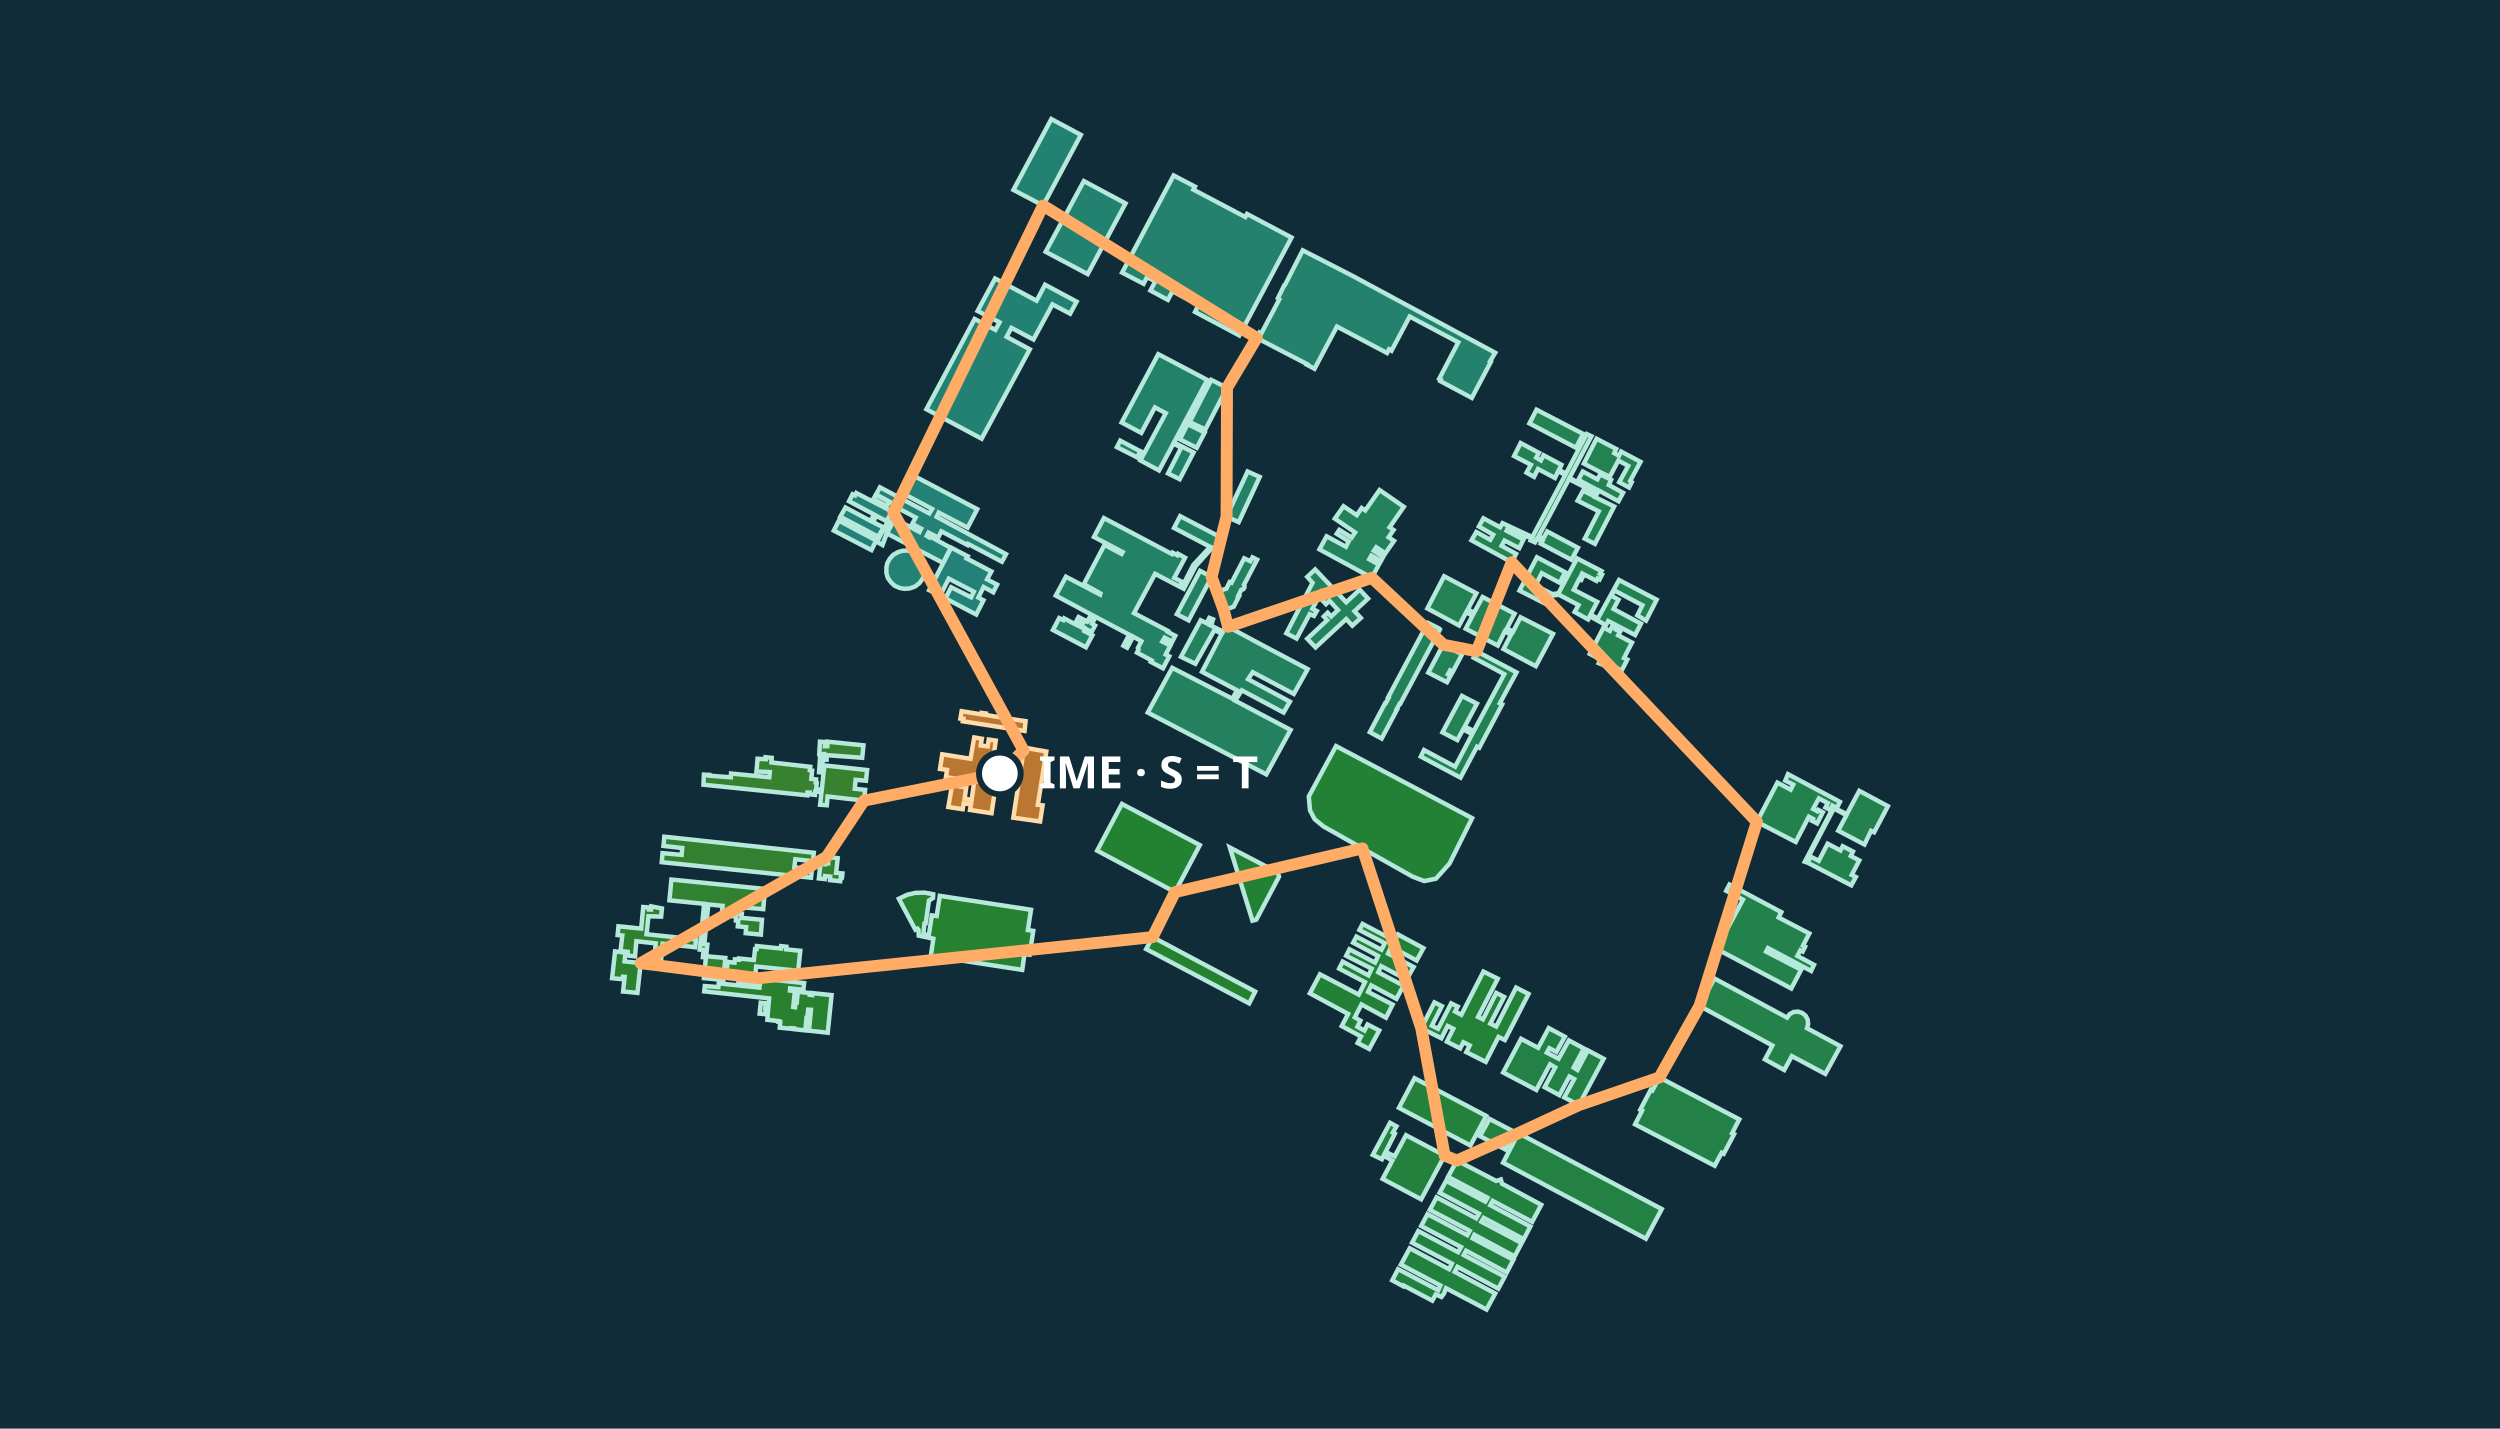
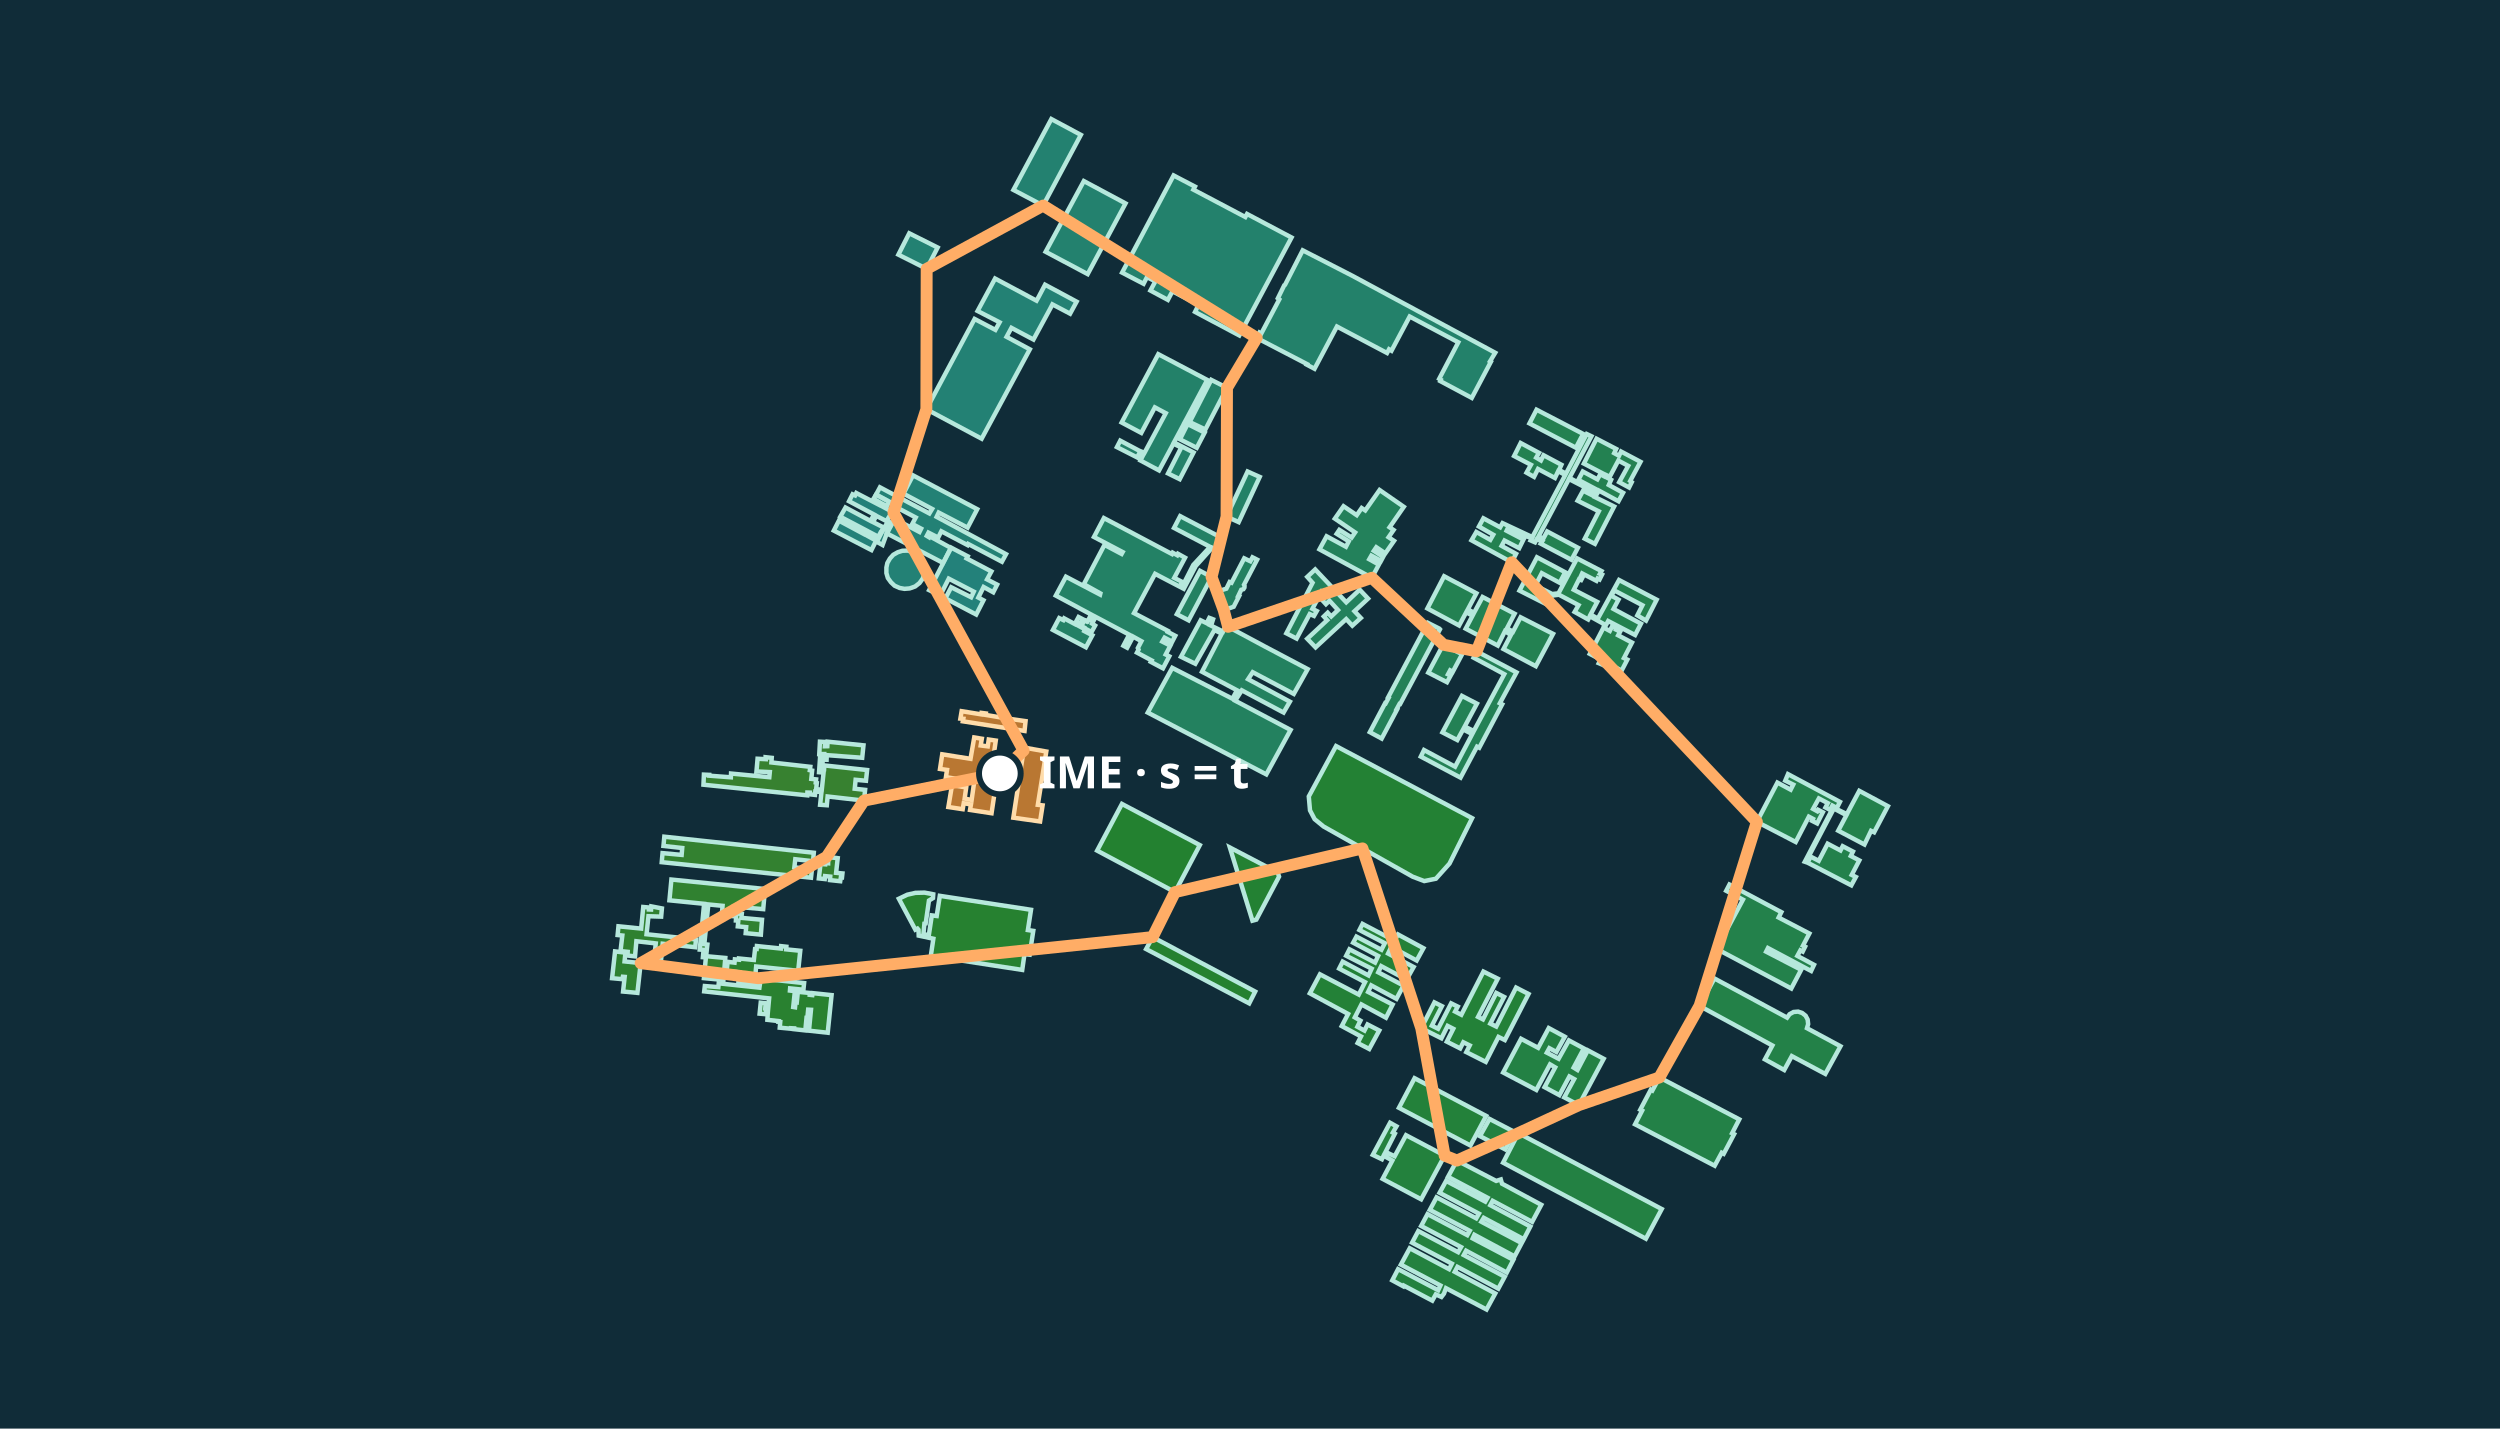
- <svg xmlns="http://www.w3.org/2000/svg" viewBox="0 0 840 480" role="img" aria-label="Rota fechada por 50 edifícios da USP com partida perto da entrada do IME">
+ <svg xmlns="http://www.w3.org/2000/svg" viewBox="0 0 840 480" role="img" aria-label="Rota fechada por 51 regiões da USP com partida perto da entrada do IME">
  <rect width="840" height="480" fill="#102c38" />
  <polygon points="316.59,253.45 315.84,258.36 318.20,258.69 317.83,261.11 327.33,262.69 326.47,268.79 324.12,268.33 324.65,264.57 319.87,263.85 318.65,271.16 323.47,271.89 323.81,269.88 326.24,270.30 325.93,272.14 333.16,273.25 335.32,258.80 333.21,258.44 334.58,248.83 332.22,248.48 331.88,250.78 329.51,250.48 329.89,248.21 327.34,247.79 326.09,254.96" fill="#b97732" stroke="#ffdcaa" stroke-width="1.5" />
  <polygon points="340.48,274.75 349.47,276.02 350.31,270.61 348.71,270.42 351.56,252.51 344.08,251.19" fill="#b97732" stroke="#ffdcaa" stroke-width="1.5" />
  <polygon points="344.25,245.60 344.59,242.30 338.25,241.39 338.27,240.98 336.70,240.74 336.65,241.13 331.17,240.21 331.24,239.72 329.80,239.53 329.73,240.03 323.11,238.96 322.69,241.44 323.67,241.51 323.51,242.36" fill="#b97732" stroke="#ffdcaa" stroke-width="1.5" />
  <polygon points="315.78,301.00 314.73,307.78 313.09,307.57 312.09,314.22 310.27,313.86 310.60,310.35 311.02,310.29 312.13,302.58 313.49,301.76 313.57,300.48 310.66,299.92 307.58,300.00 304.85,300.62 302.02,301.98 307.56,312.37 308.27,312.01 308.62,312.42 308.68,314.37 313.61,315.42 312.75,321.17 343.47,325.89 344.22,320.60 345.96,320.78 347.18,312.77 345.37,312.50 346.42,305.69" fill="hsl(118 58% 42% / .68)" stroke="#b6e8dc" stroke-width="1.5" />
-   <polygon points="376.97,270.12 368.64,285.81 394.80,299.75 403.14,283.96" fill="hsl(121 58% 42% / .68)" stroke="#b6e8dc" stroke-width="1.5" />
+   <polygon points="376.97,270.12 368.64,285.81 394.80,299.75 403.14,283.96" fill="hsl(120 58% 42% / .68)" stroke="#b6e8dc" stroke-width="1.5" />
  <polygon points="413.23,284.76 420.82,309.35 422.13,308.99 429.76,294.55 429.34,293.19" fill="hsl(122 58% 42% / .68)" stroke="#b6e8dc" stroke-width="1.5" />
  <polygon points="387.28,314.86 385.10,318.88 419.73,337.15 421.74,333.18" fill="hsl(119 58% 42% / .68)" stroke="#b6e8dc" stroke-width="1.5" />
  <polygon points="460.06,352.46 463.43,346.25 459.49,344.22 458.45,346.27 456.08,344.99 457.10,342.94 455.22,341.84 457.44,337.50 465.69,341.96 467.93,337.54 459.69,333.29 460.74,331.09 469.19,335.62 471.58,331.15 463.09,326.69 464.09,324.62 472.62,329.15 474.99,324.91 466.39,320.38 467.47,318.13 476.00,322.73 478.27,318.59 469.71,313.97 468.55,316.07 457.81,310.44 456.77,312.49 465.30,316.91 464.16,319.11 455.77,314.70 454.66,316.74 463.05,321.19 462.01,323.42 453.42,318.96 452.32,321.13 460.87,325.47 459.81,327.74 451.15,323.10 449.96,325.45 458.64,330.00 456.55,334.18 443.51,327.37 440.11,333.75 452.96,340.68 450.82,344.76 457.30,348.26 456.17,350.45" fill="hsl(125 58% 42% / .68)" stroke="#b6e8dc" stroke-width="1.5" />
  <polygon points="499.22,356.80 503.49,348.41 505.63,349.46 513.59,333.98 509.41,331.83 502.74,344.92 500.74,343.93 505.38,334.97 502.75,333.63 498.28,342.51 496.63,341.68 503.25,328.84 498.43,326.45 491.01,340.96 488.91,339.88 489.80,338.21 487.59,337.13 483.21,345.66 481.11,344.62 484.48,338.06 481.97,336.80 477.54,345.47 484.32,348.86 486.40,344.70 488.30,345.67 486.13,349.99 490.63,352.27 491.68,350.20 493.83,351.26 492.68,353.51" fill="hsl(126 58% 42% / .68)" stroke="#b6e8dc" stroke-width="1.5" />
-   <polygon points="511.08,349.03 505.06,360.36 516.21,366.23 520.81,357.63 522.54,358.64 518.97,365.28 523.96,367.97 527.31,361.70 528.92,362.57 525.58,368.72 530.49,371.32 538.84,355.75 533.51,352.91 530.04,359.51 528.75,358.71 532.18,352.28 527.15,349.57 523.70,355.74 519.74,353.69 520.57,352.19 522.96,353.47 525.78,348.35 520.38,345.43 516.83,352.07" fill="hsl(135 58% 42% / .68)" stroke="#b6e8dc" stroke-width="1.5" />
+   <polygon points="511.08,349.03 505.06,360.36 516.21,366.23 520.81,357.63 522.54,358.64 518.97,365.28 523.96,367.97 527.31,361.70 528.92,362.57 525.58,368.72 530.49,371.32 538.84,355.75 533.51,352.91 530.04,359.51 528.75,358.71 532.18,352.28 527.15,349.57 523.70,355.74 519.74,353.69 520.57,352.19 522.96,353.47 525.78,348.35 520.38,345.43 516.83,352.07" fill="hsl(134 58% 42% / .68)" stroke="#b6e8dc" stroke-width="1.5" />
  <polygon points="557.56,362.02 555.19,366.41 554.68,366.12 551.12,372.87 551.75,373.18 549.38,377.77 576.13,391.69 578.49,387.32 579.16,387.68 582.66,381.08 581.99,380.76 584.40,376.11" fill="hsl(136 58% 42% / .68)" stroke="#b6e8dc" stroke-width="1.5" />
-   <polygon points="602.05,354.85 613.30,360.84 618.40,351.54 607.14,345.47 607.54,344.11 607.37,342.56 606.69,341.28 605.56,340.38 604.17,339.90 602.63,340.03 601.30,340.77 600.47,341.93 576.05,328.77 571.05,337.99 595.52,351.29 593.01,355.95 599.50,359.53" fill="hsl(138 58% 42% / .68)" stroke="#b6e8dc" stroke-width="1.5" />
-   <polygon points="466.37,234.38 466.57,234.50 465.59,236.31 465.41,236.25 460.26,246.00 464.24,248.16 469.42,238.40 469.25,238.32 470.25,236.49 470.46,236.52 483.83,211.44 483.64,211.23 479.74,209.27" fill="hsl(149 58% 42% / .68)" stroke="#b6e8dc" stroke-width="1.5" />
-   <polygon points="479.90,226.00 486.19,229.23 487.43,226.97 486.53,226.57 487.25,225.23 488.15,225.70 491.27,219.83 484.93,216.59" fill="hsl(148 58% 42% / .68)" stroke="#b6e8dc" stroke-width="1.5" />
+   <polygon points="602.05,354.85 613.30,360.84 618.40,351.54 607.14,345.47 607.54,344.11 607.37,342.56 606.69,341.28 605.56,340.38 604.17,339.90 602.63,340.03 601.30,340.77 600.47,341.93 576.05,328.77 571.05,337.99 595.52,351.29 593.01,355.95 599.50,359.53" fill="hsl(137 58% 42% / .68)" stroke="#b6e8dc" stroke-width="1.5" />
+   <polygon points="466.37,234.38 466.57,234.50 465.59,236.31 465.41,236.25 460.26,246.00 464.24,248.16 469.42,238.40 469.25,238.32 470.25,236.49 470.46,236.52 483.83,211.44 483.64,211.23 479.74,209.27" fill="hsl(148 58% 42% / .68)" stroke="#b6e8dc" stroke-width="1.5" />
+   <polygon points="479.90,226.00 486.19,229.23 487.43,226.97 486.53,226.57 487.25,225.23 488.15,225.70 491.27,219.83 484.93,216.59" fill="hsl(147 58% 42% / .68)" stroke="#b6e8dc" stroke-width="1.5" />
  <polygon points="495.12,220.98 505.43,226.52 495.21,245.61 492.13,244.12 496.25,236.43 491.21,233.83 484.66,246.08 489.65,248.66 491.61,245.09 494.67,246.65 488.91,257.61 478.47,252.01 477.39,254.21 490.74,261.29 496.28,250.87 497.03,251.24 504.73,236.67 503.95,236.29 509.56,225.94 496.15,218.83" fill="hsl(146 58% 42% / .68)" stroke="#b6e8dc" stroke-width="1.5" />
-   <polygon points="442.03,217.52 452.32,208.01 454.38,210.22 457.24,207.64 455.10,205.37 459.68,201.13 456.85,198.13 452.34,202.37 441.90,191.33 439.24,193.83 441.02,195.82 432.21,212.78 435.66,214.56 440.07,206.32 441.50,206.95 442.44,205.31 440.97,204.56 443.97,198.91 445.44,200.49 444.22,201.59 445.52,203.00 446.70,201.83 449.56,204.97 447.29,207.13 446.11,205.87 444.80,207.13 445.93,208.37 439.23,214.62" fill="hsl(152 58% 42% / .68)" stroke="#b6e8dc" stroke-width="1.5" />
-   <polygon points="420.11,188.59 418.05,187.60 413.79,195.80 413.16,195.56 412.06,197.79 409.53,198.59 410.49,201.67 411.18,205.04 414.51,203.87 416.31,200.36 416.04,200.28 417.06,198.16 417.78,197.97 418.13,197.41 418.17,196.85 417.98,196.49 422.40,188.05 420.84,187.26" fill="hsl(155 58% 42% / .68)" stroke="#b6e8dc" stroke-width="1.5" />
-   <polygon points="407.09,193.87 403.22,191.80 395.42,206.37 399.38,208.44" fill="hsl(156 58% 42% / .68)" stroke="#b6e8dc" stroke-width="1.5" />
-   <polygon points="390.76,224.56 392.88,220.53 391.68,219.91 393.23,216.94 390.53,215.57 391.30,214.26 393.86,215.61 394.89,213.63 392.33,212.29 392.44,211.99 381.03,206.00 388.11,192.81 397.74,197.84 401.79,190.15 407.30,184.04 408.34,184.63 410.38,180.67 396.53,173.42 394.47,177.39 406.59,183.74 400.94,189.82 397.33,196.88 396.65,196.58 397.24,195.54 394.55,194.16 398.18,187.39 395.80,186.07 395.56,186.56 394.03,185.70 393.79,186.16 370.91,174.07 367.57,180.42 377.21,185.49 376.86,186.12 371.11,183.07 364.16,196.29 369.73,199.39 369.63,199.78 358.16,193.77 354.75,200.11 366.99,206.67 366.29,208.15 365.91,207.87 365.49,208.72 365.15,208.58 365.06,208.78 364.39,208.42 363.31,210.35 364.21,210.82 364.04,211.16 362.42,210.29 362.88,209.40 363.06,209.46 363.79,208.04 362.40,207.32 361.13,209.67 357.57,207.77 357.29,208.35 355.89,207.68 353.78,211.66 364.87,217.49 367.04,213.46 364.32,212.04 364.69,211.24 366.77,212.34 367.96,210.19 366.94,209.53 368.14,207.27 379.41,213.25 377.46,216.96 378.73,217.64 380.73,213.91 383.51,215.45 382.31,217.75 382.56,218.26 382.02,219.27 386.95,221.91 386.68,222.39" fill="hsl(158 58% 42% / .68)" stroke="#b6e8dc" stroke-width="1.5" />
+   <polygon points="442.03,217.52 452.32,208.01 454.38,210.22 457.24,207.64 455.10,205.37 459.68,201.13 456.85,198.13 452.34,202.37 441.90,191.33 439.24,193.83 441.02,195.82 432.21,212.78 435.66,214.56 440.07,206.32 441.50,206.95 442.44,205.31 440.97,204.56 443.97,198.91 445.44,200.49 444.22,201.59 445.52,203.00 446.70,201.83 449.56,204.97 447.29,207.13 446.11,205.87 444.80,207.13 445.93,208.37 439.23,214.62" fill="hsl(151 58% 42% / .68)" stroke="#b6e8dc" stroke-width="1.5" />
+   <polygon points="420.11,188.59 418.05,187.60 413.79,195.80 413.16,195.56 412.06,197.79 409.53,198.59 410.49,201.67 411.18,205.04 414.51,203.87 416.31,200.36 416.04,200.28 417.06,198.16 417.78,197.97 418.13,197.41 418.17,196.85 417.98,196.49 422.40,188.05 420.84,187.26" fill="hsl(154 58% 42% / .68)" stroke="#b6e8dc" stroke-width="1.5" />
+   <polygon points="407.09,193.87 403.22,191.80 395.42,206.37 399.38,208.44" fill="hsl(155 58% 42% / .68)" stroke="#b6e8dc" stroke-width="1.5" />
+   <polygon points="390.76,224.56 392.88,220.53 391.68,219.91 393.23,216.94 390.53,215.57 391.30,214.26 393.86,215.61 394.89,213.63 392.33,212.29 392.44,211.99 381.03,206.00 388.11,192.81 397.74,197.84 401.79,190.15 407.30,184.04 408.34,184.63 410.38,180.67 396.53,173.42 394.47,177.39 406.59,183.74 400.94,189.82 397.33,196.88 396.65,196.58 397.24,195.54 394.55,194.16 398.18,187.39 395.80,186.07 395.56,186.56 394.03,185.70 393.79,186.16 370.91,174.07 367.57,180.42 377.21,185.49 376.86,186.12 371.11,183.07 364.16,196.29 369.73,199.39 369.63,199.78 358.16,193.77 354.75,200.11 366.99,206.67 366.29,208.15 365.91,207.87 365.49,208.72 365.15,208.58 365.06,208.78 364.39,208.42 363.31,210.35 364.21,210.82 364.04,211.16 362.42,210.29 362.88,209.40 363.06,209.46 363.79,208.04 362.40,207.32 361.13,209.67 357.57,207.77 357.29,208.35 355.89,207.68 353.78,211.66 364.87,217.49 367.04,213.46 364.32,212.04 364.69,211.24 366.77,212.34 367.96,210.19 366.94,209.53 368.14,207.27 379.41,213.25 377.46,216.96 378.73,217.64 380.73,213.91 383.51,215.45 382.31,217.75 382.56,218.26 382.02,219.27 386.95,221.91 386.68,222.39" fill="hsl(157 58% 42% / .68)" stroke="#b6e8dc" stroke-width="1.5" />
  <polygon points="292.80,184.83 294.40,181.65 291.05,179.82 291.64,178.52 295.13,180.35 295.76,179.13 296.05,179.29 294.62,182.07 296.54,183.13 298.89,176.70 299.20,176.82 299.71,175.83 298.36,175.10 296.63,178.32 296.34,178.18 296.85,177.21 293.32,175.42 294.44,173.33 297.85,175.10 298.83,173.46 299.41,173.75 300.20,172.19 296.21,170.03 296.57,169.32 297.98,170.04 298.86,168.64 294.35,166.20 293.49,167.59 295.77,168.90 295.40,169.64 287.71,165.65 287.32,166.46 286.46,166.07 285.28,168.41 293.71,172.89 292.46,175.00 284.10,170.53 282.34,173.61 290.98,178.16 290.26,179.43 281.87,174.93 280.16,178.28" fill="hsl(171 58% 42% / .68)" stroke="#b6e8dc" stroke-width="1.5" />
  <polygon points="300.61,174.36 298.01,179.23 306.66,183.76 305.91,185.29 304.99,184.99 303.19,185.06 301.66,185.55 300.14,186.41 299.00,187.68 298.15,189.17 297.83,190.68 297.83,192.55 298.32,194.21 299.37,195.65 300.58,196.80 302.25,197.55 303.90,197.85 305.65,197.71 307.48,197.06 308.95,195.91 310.05,194.39 310.64,192.72 310.75,190.90 310.34,189.11 309.54,187.67 308.22,186.30 308.81,184.94 316.89,189.16 319.37,184.32 318.94,183.79 312.35,180.18 312.19,180.53 311.40,180.05 311.97,178.96 315.23,180.62 316.29,178.51 325.11,183.16 325.30,182.77 336.65,188.74 338.03,186.20 314.71,173.66 315.40,172.22 325.12,177.29 328.35,171.09 306.77,159.72 303.56,165.87 313.19,171.00 312.27,172.52 295.66,163.74 294.38,166.15 301.23,169.87 301.22,170.46 307.69,173.88 306.52,176.05 309.50,177.63 308.95,178.74" fill="hsl(169 58% 42% / .68)" stroke="#b6e8dc" stroke-width="1.5" />
  <polygon points="319.60,184.02 312.19,198.28 315.90,200.12 318.78,194.43 327.19,198.79 326.31,200.68 319.59,197.31 317.65,201.05 328.00,206.49 330.45,201.70 328.72,200.78 330.49,197.23 333.73,199.01 335.04,196.44 331.65,194.68 333.11,192.01 324.77,187.62 325.15,186.92" fill="hsl(172 58% 42% / .68)" stroke="#b6e8dc" stroke-width="1.5" />
  <polygon points="329.83,147.41 346.02,117.38 338.21,113.17 339.84,110.16 347.24,114.09 352.93,103.59 353.61,102.27 359.55,105.40 361.75,101.36 351.14,95.66 348.96,99.80 348.27,101.03 334.35,93.59 328.47,104.49 335.86,108.30 334.45,110.84 327.47,107.17 311.26,137.51" fill="hsl(168 58% 42% / .68)" stroke="#b6e8dc" stroke-width="1.5" />
-   <polygon points="340.51,63.81 350.48,69.07 363.17,45.32 353.25,40.00" fill="hsl(166 58% 42% / .68)" stroke="#b6e8dc" stroke-width="1.5" />
-   <polygon points="351.33,84.60 365.46,92.10 378.18,68.35 364.17,60.84" fill="hsl(165 58% 42% / .68)" stroke="#b6e8dc" stroke-width="1.5" />
-   <polygon points="377.03,91.60 384.24,95.35 385.38,93.12 388.19,94.54 386.54,97.62 392.41,100.77 393.94,97.87 402.70,102.45 401.53,104.81 416.41,112.71 433.96,79.81 419.00,71.89 418.43,72.92 400.97,63.71 401.51,62.70 394.33,58.95" fill="hsl(164 58% 42% / .68)" stroke="#b6e8dc" stroke-width="1.5" />
-   <polygon points="431.77,95.70 431.51,95.85 429.36,100.23 429.84,100.60 423.78,112.07 423.19,111.73 422.25,113.54 439.15,122.33 439.05,122.51 441.68,123.91 449.21,109.72 466.05,118.61 466.72,117.36 467.54,117.85 473.65,106.36 489.98,115.02 483.57,127.27 484.10,127.58 483.91,128.04 494.52,133.70 500.93,121.58 500.65,121.41 502.40,118.53 454.44,92.69 437.71,84.11" fill="hsl(162 58% 42% / .68)" stroke="#b6e8dc" stroke-width="1.5" />
-   <polygon points="412.12,173.57 416.20,175.44 423.27,160.24 419.19,158.43" fill="hsl(159 58% 42% / .68)" stroke="#b6e8dc" stroke-width="1.5" />
-   <polygon points="460.93,194.14 463.30,189.71 460.07,187.91 460.78,186.68 464.02,188.45 464.74,187.10 461.61,185.08 462.44,183.87 465.47,185.92 468.40,181.73 466.56,180.51 468.25,178.08 466.90,177.17 471.68,170.29 463.54,164.65 458.73,171.50 457.52,170.70 455.86,173.10 451.43,170.09 448.51,174.26 455.31,178.90 454.15,180.60 450.02,178.04 449.13,179.35 453.18,181.89 452.24,183.71 445.74,180.19 443.34,184.58" fill="hsl(151 58% 42% / .68)" stroke="#b6e8dc" stroke-width="1.5" />
+   <polygon points="340.51,63.81 350.48,69.07 363.17,45.32 353.25,40.00" fill="hsl(165 58% 42% / .68)" stroke="#b6e8dc" stroke-width="1.5" />
+   <polygon points="351.33,84.60 365.46,92.10 378.18,68.35 364.17,60.84" fill="hsl(164 58% 42% / .68)" stroke="#b6e8dc" stroke-width="1.5" />
+   <polygon points="377.03,91.60 384.24,95.35 385.38,93.12 388.19,94.54 386.54,97.62 392.41,100.77 393.94,97.87 402.70,102.45 401.53,104.81 416.41,112.71 433.96,79.81 419.00,71.89 418.43,72.92 400.97,63.71 401.51,62.70 394.33,58.95" fill="hsl(162 58% 42% / .68)" stroke="#b6e8dc" stroke-width="1.5" />
+   <polygon points="431.77,95.70 431.51,95.85 429.36,100.23 429.84,100.60 423.78,112.07 423.19,111.73 422.25,113.54 439.15,122.33 439.05,122.51 441.68,123.91 449.21,109.72 466.05,118.61 466.72,117.36 467.54,117.85 473.65,106.36 489.98,115.02 483.57,127.27 484.10,127.58 483.91,128.04 494.52,133.70 500.93,121.58 500.65,121.41 502.40,118.53 454.44,92.69 437.71,84.11" fill="hsl(161 58% 42% / .68)" stroke="#b6e8dc" stroke-width="1.5" />
+   <polygon points="412.12,173.57 416.20,175.44 423.27,160.24 419.19,158.43" fill="hsl(158 58% 42% / .68)" stroke="#b6e8dc" stroke-width="1.5" />
+   <polygon points="460.93,194.14 463.30,189.71 460.07,187.91 460.78,186.68 464.02,188.45 464.74,187.10 461.61,185.08 462.44,183.87 465.47,185.92 468.40,181.73 466.56,180.51 468.25,178.08 466.90,177.17 471.68,170.29 463.54,164.65 458.73,171.50 457.52,170.70 455.86,173.10 451.43,170.09 448.51,174.26 455.31,178.90 454.15,180.60 450.02,178.04 449.13,179.35 453.18,181.89 452.24,183.71 445.74,180.19 443.34,184.58" fill="hsl(150 58% 42% / .68)" stroke="#b6e8dc" stroke-width="1.5" />
  <polygon points="277.81,270.56 278.08,267.62 290.30,269.01 290.68,265.39 287.19,265.01 287.49,262.01 290.97,262.33 291.35,258.73 276.97,257.18 276.89,258.46 276.28,258.46 276.43,255.25 277.73,255.28 277.79,253.73 289.70,254.61 290.13,250.43 278.07,249.20 277.98,250.73 277.17,250.75 277.24,249.30 275.50,249.21 275.27,253.37 276.95,253.36 276.94,254.30 275.56,254.19 275.20,259.46 276.72,259.58 276.12,265.35 274.23,265.15 274.45,263.07 274.09,262.97 274.21,261.87 272.60,261.70 272.88,258.92 272.11,258.78 272.26,257.65 259.19,256.18 259.30,254.64 257.26,254.42 257.28,255.08 254.54,254.94 254.17,259.20 258.66,259.42 258.49,261.14 245.63,259.91 245.57,261.17 238.22,260.62 238.25,260.35 236.51,260.27 236.36,263.66 271.23,267.23 271.28,266.29 272.11,266.32 272.08,266.89 273.84,267.09 273.94,265.96 276.01,266.14 275.56,270.40" fill="hsl(106 58% 42% / .68)" stroke="#b6e8dc" stroke-width="1.5" />
  <polygon points="272.50,294.91 272.81,292.12 266.90,291.42 267.22,288.70 273.17,289.37 273.44,286.52 223.21,281.13 222.92,284.24 229.23,284.93 229.03,287.24 222.61,286.65 222.34,289.69" fill="hsl(109 58% 42% / .68)" stroke="#b6e8dc" stroke-width="1.5" />
  <polygon points="282.32,296.09 282.52,294.84 282.91,294.85 283.06,293.47 280.93,293.27 281.47,288.35 277.75,287.90 277.57,289.51 278.27,289.56 278.26,290.04 277.41,289.94 277.33,290.41 275.69,290.28 275.13,295.15 277.12,295.36 277.22,294.37 278.96,294.54 278.88,295.72" fill="hsl(108 58% 42% / .68)" stroke="#b6e8dc" stroke-width="1.5" />
  <polygon points="225.59,295.53 224.93,302.51 236.58,303.68 235.12,319.06 236.40,319.14 236.17,321.61 237.18,321.67 236.52,328.65 243.07,329.28 243.70,321.87 237.25,321.28 237.68,317.37 236.65,317.24 238.00,303.89 242.78,304.36 242.52,307.48 247.34,307.92 247.26,309.28 248.08,309.32 247.90,311.26 250.71,311.52 250.55,313.54 255.65,314.04 256.03,309.04 249.10,308.40 249.24,307.06 246.45,306.86 246.59,304.62 256.44,305.47 257.04,298.71" fill="hsl(111 58% 42% / .68)" stroke="#b6e8dc" stroke-width="1.5" />
  <polygon points="244.49,323.18 244.15,326.26 248.42,326.70 248.08,330.30 253.49,330.82 254.07,324.74 268.19,326.19 268.89,319.46 264.15,318.98 264.22,318.10 262.44,317.90 262.36,318.71 254.31,317.87 254.23,318.88 253.69,318.89 253.30,322.55 248.31,322.05 248.30,322.46 246.92,322.34 246.80,323.45" fill="hsl(115 58% 42% / .68)" stroke="#b6e8dc" stroke-width="1.5" />
  <polygon points="254.51,331.04 255.28,331.11 255.17,331.85 241.49,330.40 241.37,331.66 236.82,331.31 236.61,333.10 258.43,335.45 258.01,340.03 257.36,340.00 257.42,339.01 257.11,338.94 257.29,337.09 255.60,336.91 255.23,340.59 257.95,340.83 257.84,342.66 261.61,343.09 261.57,343.33 262.16,343.39 262.00,345.30 265.79,345.66 265.79,345.48 266.80,345.53 266.78,345.80 270.59,346.22 270.99,341.97 271.28,341.97 271.54,339.24 272.49,339.29 271.81,346.31 278.11,347.00 279.41,334.36 273.07,333.69 272.95,334.36 272.07,334.26 272.12,333.64 268.08,333.25 267.72,336.76 267.31,336.67 267.13,338.45 266.52,338.35 267.08,333.02 265.42,332.83 265.48,332.10 269.95,332.55 270.18,330.32 254.74,328.68" fill="hsl(116 58% 42% / .68)" stroke="#b6e8dc" stroke-width="1.5" />
  <polygon points="218.76,305.61 218.03,305.58 218.06,304.92 216.13,304.75 215.43,312.01 207.80,311.24 207.52,314.17 209.10,314.34 208.49,319.56 210.90,319.82 210.84,321.06 213.37,321.34 213.82,316.25 220.34,316.99 219.63,323.65 221.99,323.84 222.66,317.09 233.60,318.26 233.86,315.65 217.24,313.90 217.88,307.85 222.15,307.99 222.40,305.23 218.84,304.54" fill="hsl(112 58% 42% / .68)" stroke="#b6e8dc" stroke-width="1.5" />
-   <polygon points="205.66,328.68 209.11,329.00 209.28,328.19 209.89,328.24 209.35,333.16 214.17,333.61 215.27,323.62 209.85,323.03 210.15,320.09 206.66,319.68" fill="hsl(114 58% 42% / .68)" stroke="#b6e8dc" stroke-width="1.5" />
-   <polygon points="470.04,372.23 494.06,384.89 499.36,374.96 475.29,362.28" fill="hsl(128 58% 42% / .68)" stroke="#b6e8dc" stroke-width="1.5" />
+   <polygon points="205.66,328.68 209.11,329.00 209.28,328.19 209.89,328.24 209.35,333.16 214.17,333.61 215.27,323.62 209.85,323.03 210.15,320.09 206.66,319.68" fill="hsl(113 58% 42% / .68)" stroke="#b6e8dc" stroke-width="1.5" />
+   <polygon points="470.04,372.23 494.06,384.89 499.36,374.96 475.29,362.28" fill="hsl(127 58% 42% / .68)" stroke="#b6e8dc" stroke-width="1.5" />
  <polygon points="468.62,388.49 465.54,387.07 468.67,380.92 468.00,380.54 469.22,378.45 467.06,377.25 461.26,388.04 464.32,389.50 464.89,388.32 467.83,389.94 464.56,396.11 477.50,402.97 485.40,388.28 472.42,381.42" fill="hsl(129 58% 42% / .68)" stroke="#b6e8dc" stroke-width="1.5" />
  <polygon points="497.25,381.73 505.78,386.21 508.86,380.33 500.49,375.97" fill="hsl(132 58% 42% / .68)" stroke="#b6e8dc" stroke-width="1.5" />
-   <polygon points="486.54,395.41 499.80,402.44 499.05,403.74 485.89,396.78 483.70,400.78 496.92,407.79 496.02,409.36 482.69,402.30 480.43,406.51 493.83,413.55 493.01,415.01 479.64,407.94 477.50,411.93 490.91,419.02 489.94,420.73 476.55,413.62 474.46,417.54 487.83,424.59 486.90,426.44 473.68,419.41 470.69,424.91 483.98,431.92 483.24,433.51 469.76,426.43 467.80,430.20 471.53,432.21 471.67,431.96 481.25,437.02 482.42,434.92 484.32,435.78 485.17,434.68 485.85,432.83 499.47,440.00 502.41,434.60 488.80,427.34 489.70,425.66 503.43,432.99 505.59,428.98 491.82,421.70 492.61,420.24 506.28,427.57 508.49,423.30 494.83,416.11 495.38,414.88 508.92,422.14 511.29,417.67 497.74,410.51 498.53,409.19 511.98,416.38 514.20,412.10 500.75,404.94 501.53,403.48 514.81,410.54 517.87,404.81 504.68,397.72 504.27,396.30 502.72,396.79 489.52,389.95" fill="hsl(131 58% 42% / .68)" stroke="#b6e8dc" stroke-width="1.5" />
-   <polygon points="505.04,390.67 553.01,416.21 558.34,406.24 510.19,380.74" fill="hsl(134 58% 42% / .68)" stroke="#b6e8dc" stroke-width="1.5" />
+   <polygon points="486.54,395.41 499.80,402.44 499.05,403.74 485.89,396.78 483.70,400.78 496.92,407.79 496.02,409.36 482.69,402.30 480.43,406.51 493.83,413.55 493.01,415.01 479.64,407.94 477.50,411.93 490.91,419.02 489.94,420.73 476.55,413.62 474.46,417.54 487.83,424.59 486.90,426.44 473.68,419.41 470.69,424.91 483.98,431.92 483.24,433.51 469.76,426.43 467.80,430.20 471.53,432.21 471.67,431.96 481.25,437.02 482.42,434.92 484.32,435.78 485.17,434.68 485.85,432.83 499.47,440.00 502.41,434.60 488.80,427.34 489.70,425.66 503.43,432.99 505.59,428.98 491.82,421.70 492.61,420.24 506.28,427.57 508.49,423.30 494.83,416.11 495.38,414.88 508.92,422.14 511.29,417.67 497.74,410.51 498.53,409.19 511.98,416.38 514.20,412.10 500.75,404.94 501.53,403.48 514.81,410.54 517.87,404.81 504.68,397.72 504.27,396.30 502.72,396.79 489.52,389.95" fill="hsl(130 58% 42% / .68)" stroke="#b6e8dc" stroke-width="1.5" />
+   <polygon points="505.04,390.67 553.01,416.21 558.34,406.24 510.19,380.74" fill="hsl(133 58% 42% / .68)" stroke="#b6e8dc" stroke-width="1.5" />
  <polygon points="601.87,332.14 605.18,325.85 593.42,319.76 594.04,318.54 608.53,326.25 609.51,324.18 603.91,321.18 604.93,319.31 605.71,319.72 606.51,318.09 605.80,317.74 607.94,313.66 597.62,308.29 598.53,306.49 581.09,297.21 580.00,299.31 585.63,302.28 576.78,318.82" fill="hsl(139 58% 42% / .68)" stroke="#b6e8dc" stroke-width="1.5" />
-   <polygon points="448.91,250.68 439.75,267.61 440.16,272.28 441.71,275.24 444.71,277.70 474.68,294.58 478.54,296.04 482.46,295.25 487.03,290.17 494.63,274.90" fill="hsl(124 58% 42% / .68)" stroke="#b6e8dc" stroke-width="1.5" />
-   <polygon points="498.42,174.15 496.91,176.91 501.73,179.67 500.75,181.38 496.05,178.74 494.42,181.54 507.93,188.93 509.40,186.09 504.54,183.41 505.52,181.62 510.46,184.18 511.89,181.30 506.22,178.33 506.50,177.72 512.26,180.65 512.62,180.08 514.71,180.85 514.30,181.58 515.77,182.23 516.34,181.17 518.18,181.89 517.69,182.66 528.02,188.10 530.18,184.04 519.85,178.56 518.55,180.95 516.96,180.22 527.17,160.96 535.75,165.38 535.13,166.48 531.91,164.86 530.07,168.23 537.20,171.81 532.48,181.00 535.89,182.74 542.36,170.19 535.91,167.02 537.25,164.85 543.81,168.42 545.35,165.58 540.56,162.95 541.33,161.22 539.48,160.23 539.72,159.64 540.88,160.19 543.76,154.75 547.07,156.53 544.05,162.01 547.37,163.80 548.27,162.01 547.74,161.61 551.21,155.17 544.68,151.71 544.00,153.14 542.37,152.25 543.05,150.85 536.44,147.41 532.18,155.76 539.23,159.44 538.94,160.01 537.69,159.35 536.73,161.06 531.82,158.42 530.32,161.24 536.35,164.43 535.82,165.10 527.33,160.57 534.72,146.58 533.15,145.83 532.21,147.53 531.34,147.04 531.93,145.79 516.28,137.66 513.89,142.27 529.51,150.44 531.08,147.42 532.02,147.92 526.17,159.13 523.86,157.91 524.64,156.16 518.63,152.95 517.75,154.71 516.16,153.76 517.10,152.16 510.94,148.85 508.74,153.22 514.38,156.17 512.91,158.81 515.44,160.23 516.77,157.57 522.46,160.60 523.54,158.34 525.93,159.58 514.86,180.46 504.85,175.77 504.05,177.17" fill="hsl(144 58% 42% / .68)" stroke="#b6e8dc" stroke-width="1.5" />
-   <polygon points="544.27,226.47 546.78,221.64 545.65,221.11 548.35,215.91 543.70,213.46 544.37,212.24 543.14,211.63 543.37,211.34 541.67,210.47 540.90,211.99 539.08,211.02 540.35,208.66 549.39,213.37 551.37,209.55 542.14,204.61 543.82,201.49 541.37,200.13 542.49,198.43 551.86,203.37 550.13,206.77 553.07,208.52 556.64,201.50 544.00,194.88 536.88,207.84 534.43,206.48 536.68,202.24 528.79,198.16 530.54,194.67 531.26,194.91 531.73,194.00 531.13,193.72 531.60,192.68 536.40,195.16 536.78,194.38 537.45,194.71 538.27,193.09 537.57,192.80 538.10,191.88 529.90,187.62 523.65,199.35 521.53,199.59 515.90,196.70 518.04,192.58 524.06,195.82 525.90,192.27 516.42,187.24 510.55,198.45 519.82,203.14 521.54,200.11 523.82,199.83 530.39,203.32 529.07,205.61 533.63,208.14 534.19,207.06 539.06,209.77 538.72,210.98 534.17,219.71 537.79,221.59 537.18,222.83 538.57,223.42 539.10,222.36 543.79,224.77 543.14,225.88" fill="hsl(142 58% 42% / .68)" stroke="#b6e8dc" stroke-width="1.5" />
-   <polygon points="479.60,204.44 490.27,210.17 492.64,205.75 494.78,206.86 492.47,211.23 503.25,216.91 505.66,212.08 507.66,213.34 505.17,218.08 516.03,223.85 521.83,212.97 510.91,207.40 508.38,212.23 506.34,211.13 508.91,206.22 498.15,200.59 495.28,205.89 493.20,204.73 496.07,199.35 485.22,193.62" fill="hsl(145 58% 42% / .68)" stroke="#b6e8dc" stroke-width="1.5" />
-   <polygon points="393.88,224.40 385.64,239.42 425.48,260.20 433.64,245.26 415.03,235.44 417.24,231.95 431.28,239.42 433.40,235.76 419.36,228.21 420.91,225.86 434.71,233.16 436.95,229.18 439.38,224.82 424.85,217.15 411.86,210.18 410.94,212.19 406.49,210.00 406.69,209.64 407.14,209.51 407.59,208.09 406.33,207.61 405.43,209.39 403.43,208.42 396.81,220.68 401.63,223.03 408.04,211.71 410.53,212.88 403.88,225.71 415.61,231.92 414.11,234.78" fill="hsl(154 58% 42% / .68)" stroke="#b6e8dc" stroke-width="1.5" />
-   <polygon points="376.41,148.06 375.29,150.23 382.06,153.68 383.17,151.65 384.45,152.22 383.17,154.72 389.44,158.06 394.26,149.08 396.90,150.36 392.46,159.08 396.38,161.01 401.04,152.03 394.45,148.64 397.88,142.26 398.90,142.76 396.45,147.61 402.10,150.46 404.76,145.36 398.00,141.97 398.43,141.18 405.00,144.31 412.27,130.29 406.98,127.64 399.93,141.39 398.64,140.80 405.64,127.66 389.18,119.00 376.87,141.96 383.47,145.46 388.03,136.88 391.70,138.83 384.55,152.14 382.74,151.42" fill="hsl(161 58% 42% / .68)" stroke="#b6e8dc" stroke-width="1.5" />
-   <polygon points="622.04,297.48 623.57,294.66 622.18,293.97 624.73,289.10 621.87,287.60 622.60,286.12 619.15,284.32 618.40,285.75 614.09,283.48 611.10,289.23 608.40,287.83 607.51,289.49 607.02,289.10 616.18,271.66 620.40,273.91 617.64,279.11 626.46,283.76 628.67,279.16 629.71,279.66 634.34,270.88 624.72,265.72 620.54,273.55 616.31,271.45 616.50,271.11 617.19,271.49 618.23,269.43 600.76,260.11 599.84,262.30 602.53,263.62 601.66,265.33 597.21,262.95 590.31,276.14 603.36,282.91 607.78,274.40 609.17,275.14 608.85,275.80 610.57,276.68 612.48,272.92 610.90,272.10 610.62,272.58 609.20,271.80 611.14,268.28 614.14,269.85 613.36,271.30 614.89,272.12 615.69,270.68 616.15,270.94 606.41,289.54 607.37,289.87" fill="hsl(141 58% 42% / .68)" stroke="#b6e8dc" stroke-width="1.5" />
-   <polyline points="335.95,259.87 290.30,269.01 277.75,287.90 215.27,323.62 254.74,328.68 387.28,314.86 394.80,299.75 416.31,294.74 457.78,285.06 477.54,345.47 485.40,388.28 489.52,389.95 510.19,380.74 530.49,371.32 557.56,362.02 571.05,337.99 590.31,276.14 507.93,188.93 496.15,218.83 485.03,216.64 460.93,194.14 412.65,210.61 411.18,205.04 407.09,193.87 412.12,173.57 412.27,130.29 422.25,113.54 350.48,69.07 300.20,172.19 343.93,252.17 335.95,259.87" fill="none" stroke="#ffad66" stroke-width="4" stroke-linejoin="round" stroke-linecap="round" />
+   <polygon points="448.91,250.68 439.75,267.61 440.16,272.28 441.71,275.24 444.71,277.70 474.68,294.58 478.54,296.04 482.46,295.25 487.03,290.17 494.63,274.90" fill="hsl(123 58% 42% / .68)" stroke="#b6e8dc" stroke-width="1.5" />
+   <polygon points="498.42,174.15 496.91,176.91 501.73,179.67 500.75,181.38 496.05,178.74 494.42,181.54 507.93,188.93 509.40,186.09 504.54,183.41 505.52,181.62 510.46,184.18 511.89,181.30 506.22,178.33 506.50,177.72 512.26,180.65 512.62,180.08 514.71,180.85 514.30,181.58 515.77,182.23 516.34,181.17 518.18,181.89 517.69,182.66 528.02,188.10 530.18,184.04 519.85,178.56 518.55,180.95 516.96,180.22 527.17,160.96 535.75,165.38 535.13,166.48 531.91,164.86 530.07,168.23 537.20,171.81 532.48,181.00 535.89,182.74 542.36,170.19 535.91,167.02 537.25,164.85 543.81,168.42 545.35,165.58 540.56,162.95 541.33,161.22 539.48,160.23 539.72,159.64 540.88,160.19 543.76,154.75 547.07,156.53 544.05,162.01 547.37,163.80 548.27,162.01 547.74,161.61 551.21,155.17 544.68,151.71 544.00,153.14 542.37,152.25 543.05,150.85 536.44,147.41 532.18,155.76 539.23,159.44 538.94,160.01 537.69,159.35 536.73,161.06 531.82,158.42 530.32,161.24 536.35,164.43 535.82,165.10 527.33,160.57 534.72,146.58 533.15,145.83 532.21,147.53 531.34,147.04 531.93,145.79 516.28,137.66 513.89,142.27 529.51,150.44 531.08,147.42 532.02,147.92 526.17,159.13 523.86,157.91 524.64,156.16 518.63,152.95 517.75,154.71 516.16,153.76 517.10,152.16 510.94,148.85 508.74,153.22 514.38,156.17 512.91,158.81 515.44,160.23 516.77,157.57 522.46,160.60 523.54,158.34 525.93,159.58 514.86,180.46 504.85,175.77 504.05,177.17" fill="hsl(143 58% 42% / .68)" stroke="#b6e8dc" stroke-width="1.5" />
+   <polygon points="544.27,226.47 546.78,221.64 545.65,221.11 548.35,215.91 543.70,213.46 544.37,212.24 543.14,211.63 543.37,211.34 541.67,210.47 540.90,211.99 539.08,211.02 540.35,208.66 549.39,213.37 551.37,209.55 542.14,204.61 543.82,201.49 541.37,200.13 542.49,198.43 551.86,203.37 550.13,206.77 553.07,208.52 556.64,201.50 544.00,194.88 536.88,207.84 534.43,206.48 536.68,202.24 528.79,198.16 530.54,194.67 531.26,194.91 531.73,194.00 531.13,193.72 531.60,192.68 536.40,195.16 536.78,194.38 537.45,194.71 538.27,193.09 537.57,192.80 538.10,191.88 529.90,187.62 523.65,199.35 521.53,199.59 515.90,196.70 518.04,192.58 524.06,195.82 525.90,192.27 516.42,187.24 510.55,198.45 519.82,203.14 521.54,200.11 523.82,199.83 530.39,203.32 529.07,205.61 533.63,208.14 534.19,207.06 539.06,209.77 538.72,210.98 534.17,219.71 537.79,221.59 537.18,222.83 538.57,223.42 539.10,222.36 543.79,224.77 543.14,225.88" fill="hsl(141 58% 42% / .68)" stroke="#b6e8dc" stroke-width="1.5" />
+   <polygon points="479.60,204.44 490.27,210.17 492.64,205.75 494.78,206.86 492.47,211.23 503.25,216.91 505.66,212.08 507.66,213.34 505.17,218.08 516.03,223.85 521.83,212.97 510.91,207.40 508.38,212.23 506.34,211.13 508.91,206.22 498.15,200.59 495.28,205.89 493.20,204.73 496.07,199.35 485.22,193.62" fill="hsl(144 58% 42% / .68)" stroke="#b6e8dc" stroke-width="1.5" />
+   <polygon points="393.88,224.40 385.64,239.42 425.48,260.20 433.64,245.26 415.03,235.44 417.24,231.95 431.28,239.42 433.40,235.76 419.36,228.21 420.91,225.86 434.71,233.16 436.95,229.18 439.38,224.82 424.85,217.15 411.86,210.18 410.94,212.19 406.49,210.00 406.69,209.64 407.14,209.51 407.59,208.09 406.33,207.61 405.43,209.39 403.43,208.42 396.81,220.68 401.63,223.03 408.04,211.71 410.53,212.88 403.88,225.71 415.61,231.92 414.11,234.78" fill="hsl(153 58% 42% / .68)" stroke="#b6e8dc" stroke-width="1.5" />
+   <polygon points="376.41,148.06 375.29,150.23 382.06,153.68 383.17,151.65 384.45,152.22 383.17,154.72 389.44,158.06 394.26,149.08 396.90,150.36 392.46,159.08 396.38,161.01 401.04,152.03 394.45,148.64 397.88,142.26 398.90,142.76 396.45,147.61 402.10,150.46 404.76,145.36 398.00,141.97 398.43,141.18 405.00,144.31 412.27,130.29 406.98,127.64 399.93,141.39 398.64,140.80 405.64,127.66 389.18,119.00 376.87,141.96 383.47,145.46 388.03,136.88 391.70,138.83 384.55,152.14 382.74,151.42" fill="hsl(160 58% 42% / .68)" stroke="#b6e8dc" stroke-width="1.5" />
+   <polygon points="622.04,297.48 623.57,294.66 622.18,293.97 624.73,289.10 621.87,287.60 622.60,286.12 619.15,284.32 618.40,285.75 614.09,283.48 611.10,289.23 608.40,287.83 607.51,289.49 607.02,289.10 616.18,271.66 620.40,273.91 617.64,279.11 626.46,283.76 628.67,279.16 629.71,279.66 634.34,270.88 624.72,265.72 620.54,273.55 616.31,271.45 616.50,271.11 617.19,271.49 618.23,269.43 600.76,260.11 599.84,262.30 602.53,263.62 601.66,265.33 597.21,262.95 590.31,276.14 603.36,282.91 607.78,274.40 609.17,275.14 608.85,275.80 610.57,276.68 612.48,272.92 610.90,272.10 610.62,272.58 609.20,271.80 611.14,268.28 614.14,269.85 613.36,271.30 614.89,272.12 615.69,270.68 616.15,270.94 606.41,289.54 607.37,289.87" fill="hsl(140 58% 42% / .68)" stroke="#b6e8dc" stroke-width="1.5" />
+   <polygon points="305.51,78.39 315.05,83.17 311.36,90.34 301.85,85.56" fill="hsl(167 58% 42% / .68)" stroke="#b6e8dc" stroke-width="1.5" />
+   <polyline points="335.95,259.87 290.30,269.01 277.75,287.90 215.27,323.62 254.74,328.68 387.28,314.86 394.80,299.75 416.31,294.74 457.78,285.06 477.54,345.47 485.40,388.28 489.52,389.95 510.19,380.74 530.49,371.32 557.56,362.02 571.05,337.99 590.31,276.14 507.93,188.93 496.15,218.83 485.03,216.64 460.93,194.14 412.65,210.61 411.18,205.04 407.09,193.87 412.12,173.57 412.27,130.29 422.25,113.54 350.48,69.07 311.36,90.34 311.26,137.51 300.20,172.19 343.93,252.17 335.95,259.87" fill="none" stroke="#ffad66" stroke-width="4" stroke-linejoin="round" stroke-linecap="round" />
  <circle cx="335.95" cy="259.87" r="7" fill="#fff" stroke="#102c38" stroke-width="2" />
-   <text x="348.95" y="264.87" fill="white" font-family="system-ui,sans-serif" font-weight="700" font-size="15">IME · S = T</text>
+   <text x="348.95" y="264.87" fill="white" font-family="system-ui,sans-serif" font-weight="700" font-size="15">IME · s = t</text>
</svg>
